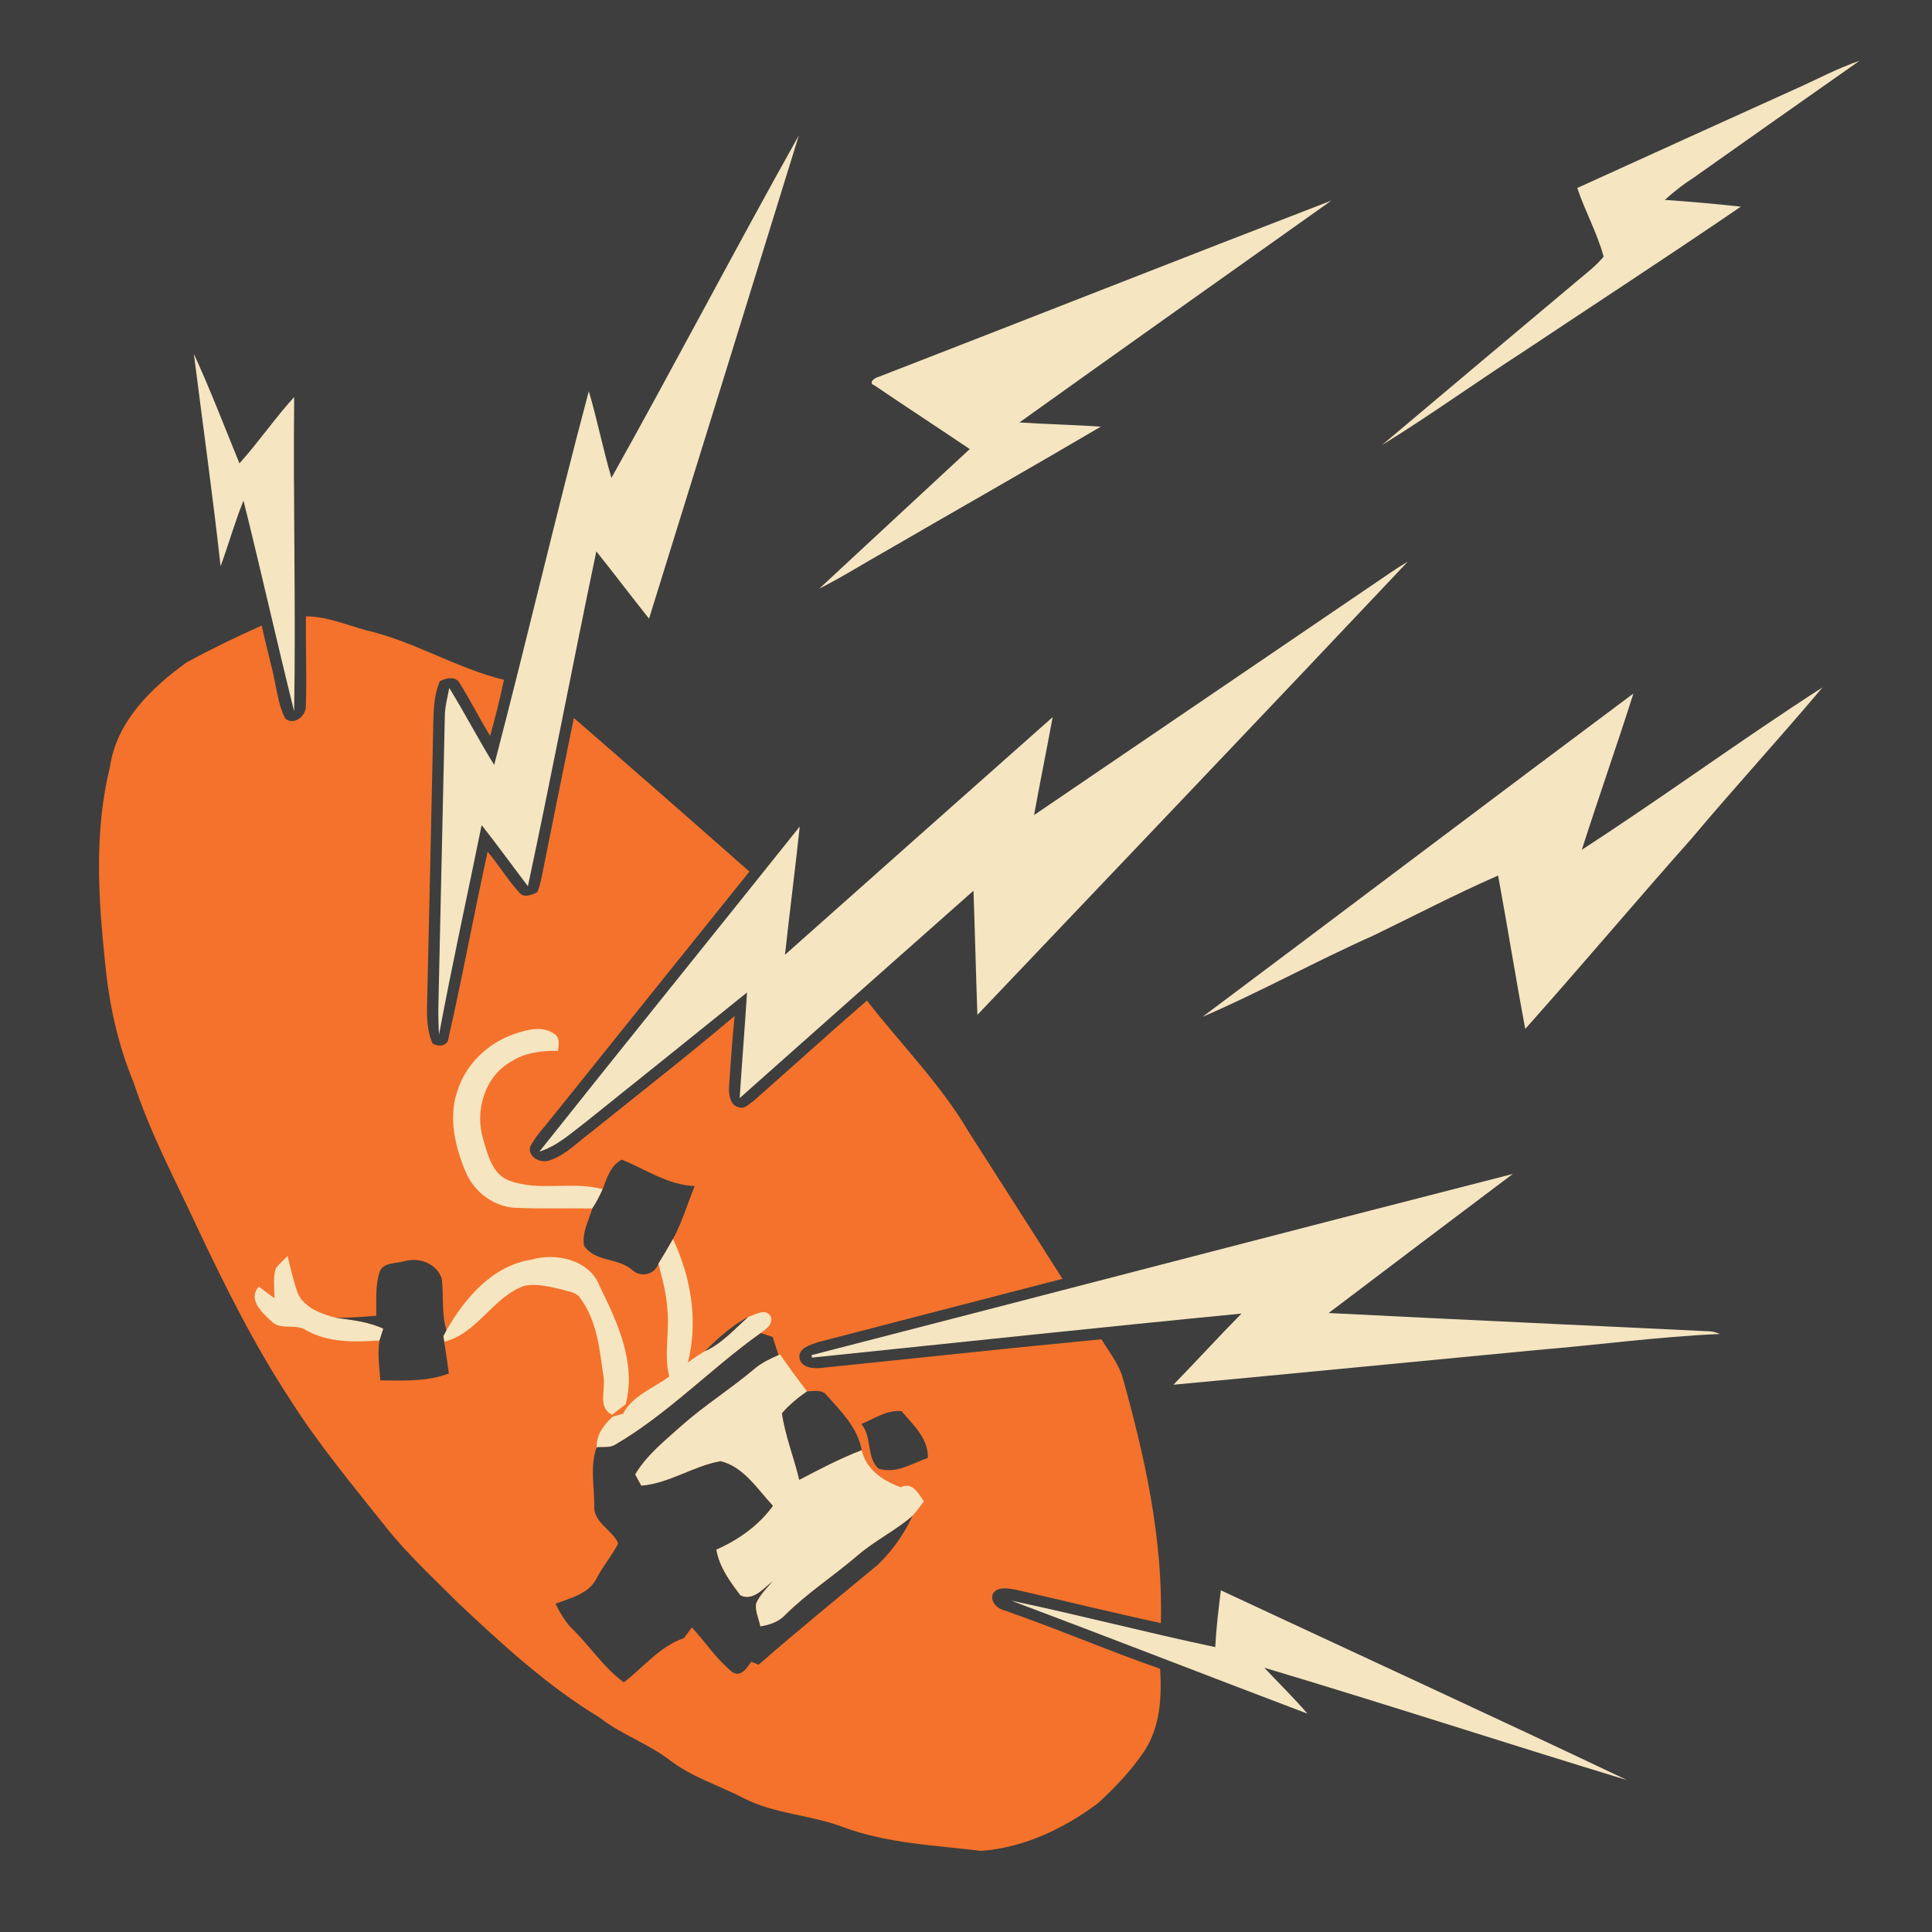
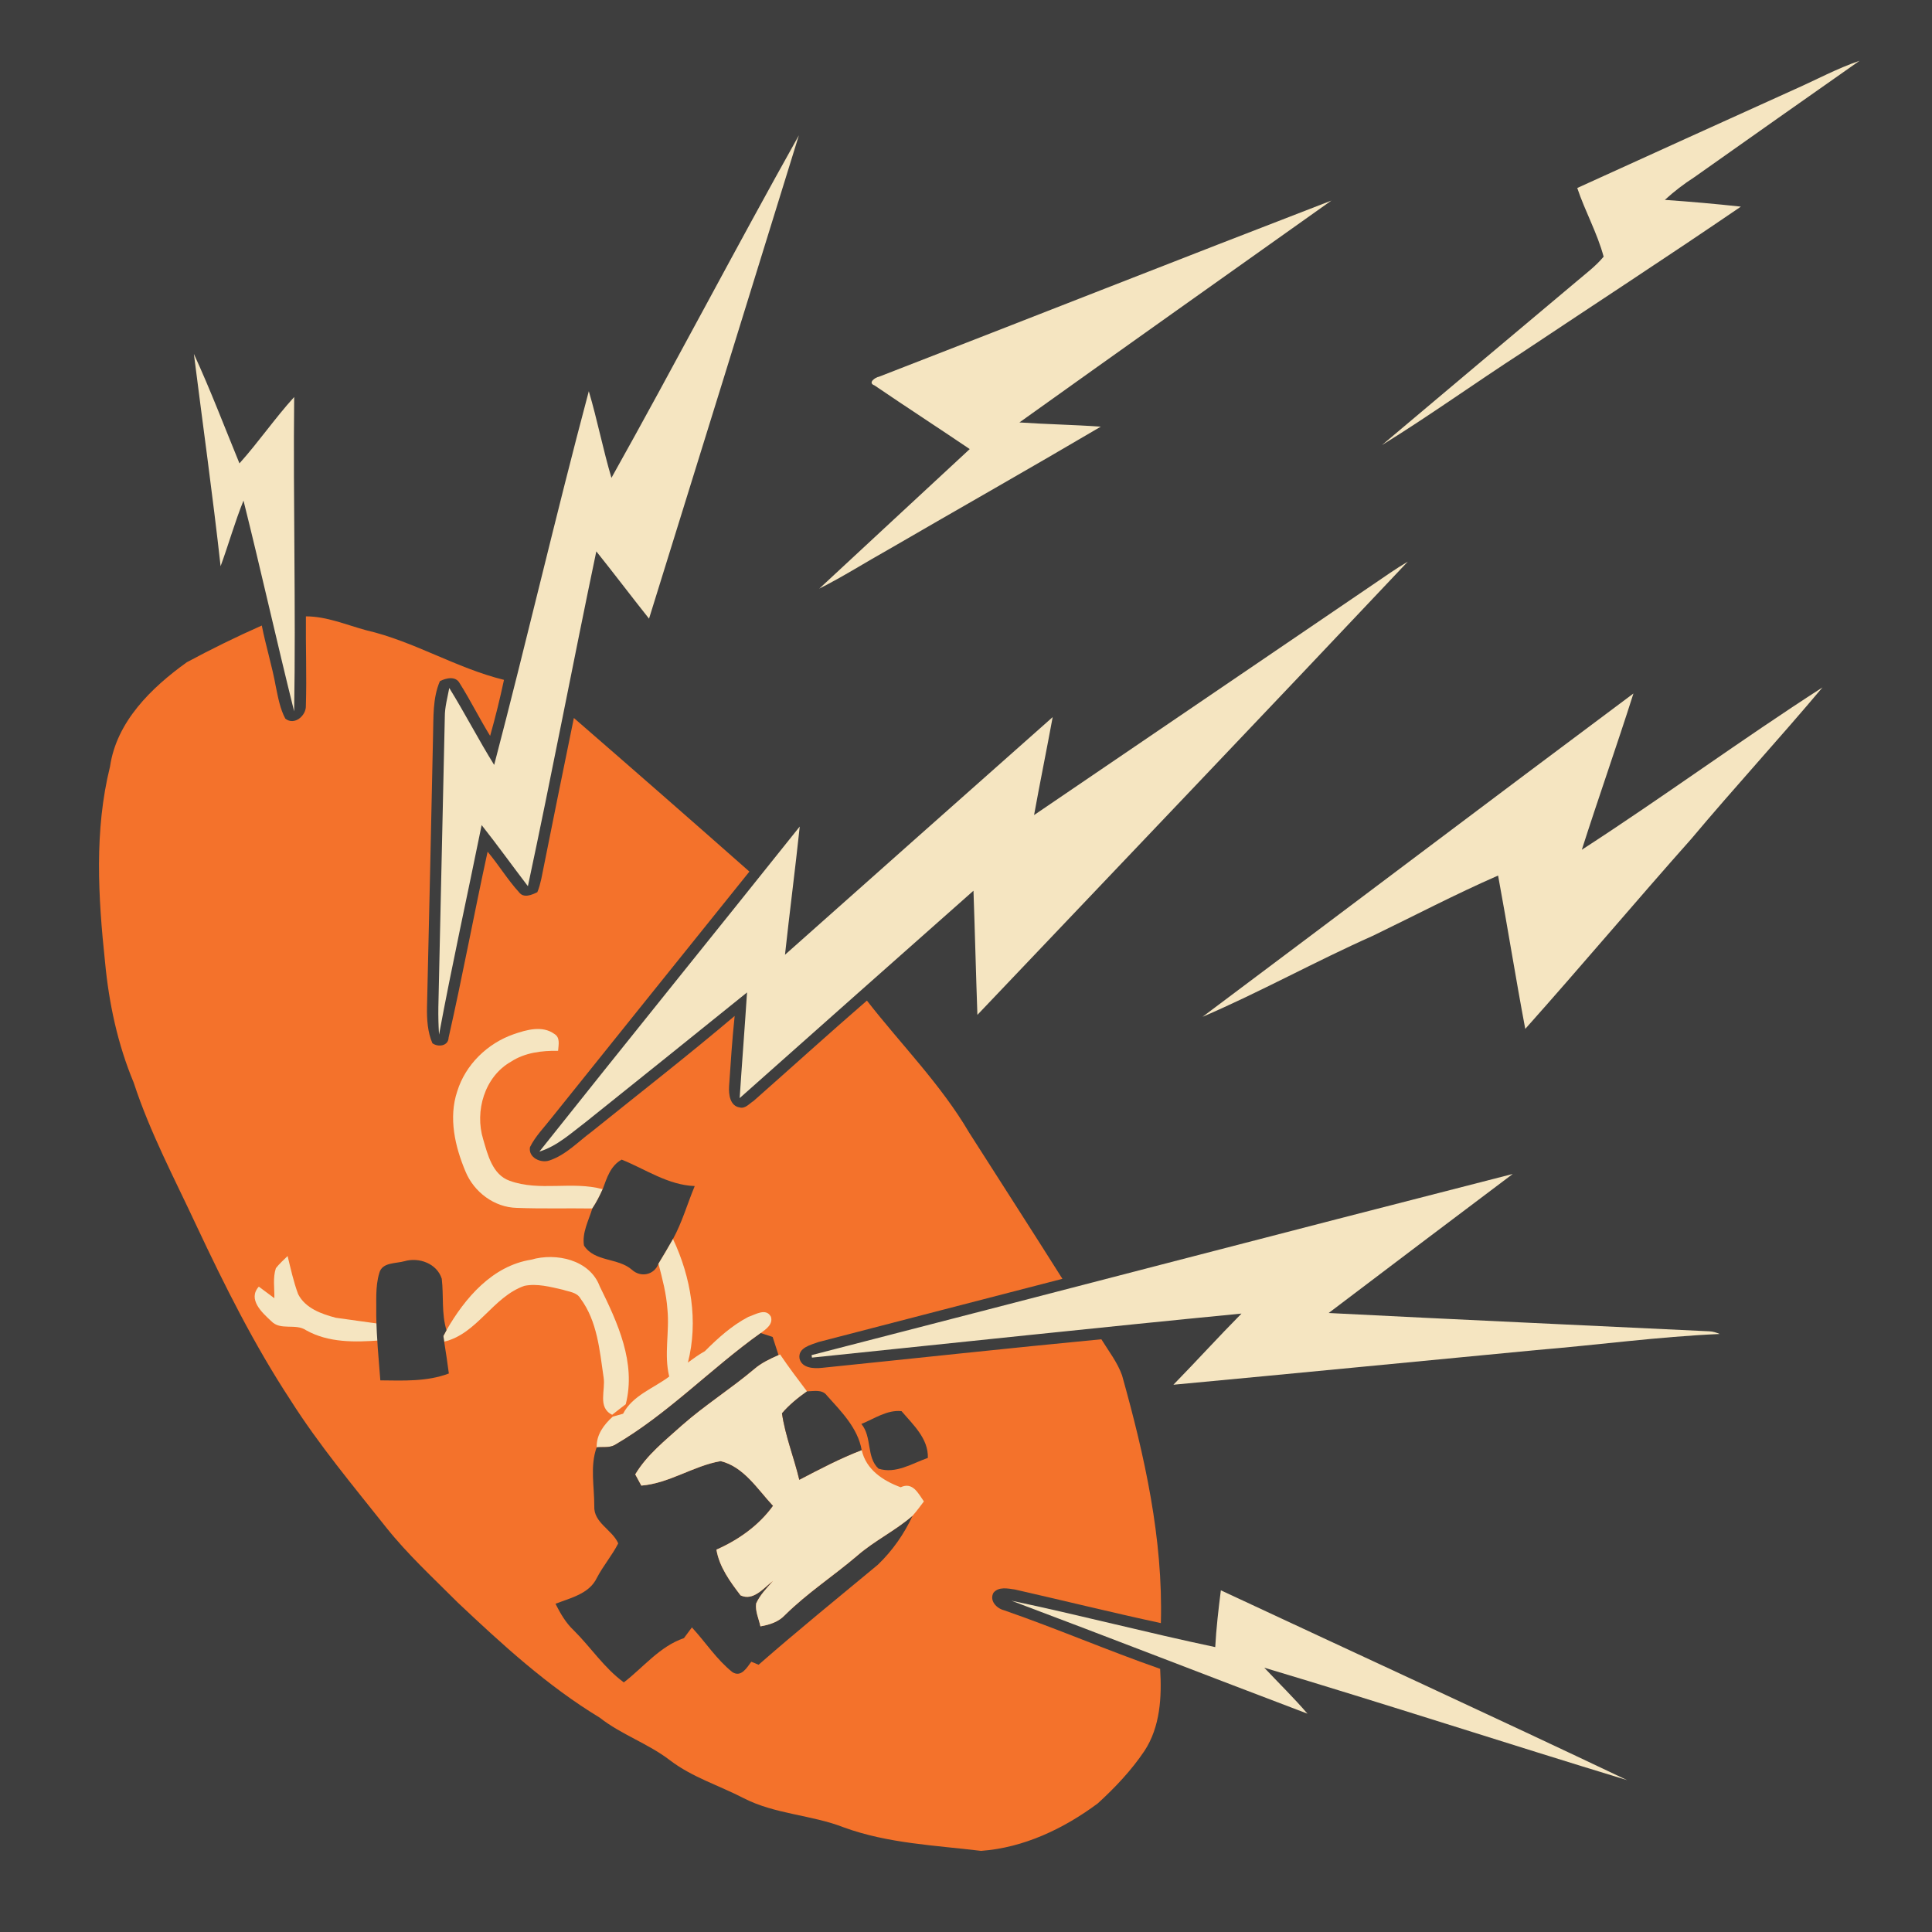
- <svg xmlns="http://www.w3.org/2000/svg" width="512pt" height="512pt" viewBox="0 0 512 512" version="1.1">
-   <path fill="#3e3e3e" opacity="1.00" d=" M 0.00 0.00 L 512.00 0.00 L 512.00 512.00 L 0.00 512.00 L 0.00 0.00 Z" />
-   <path fill="#f5e5c1" opacity="1.00" d=" M 475.61 23.67 C 481.33 21.14 486.86 18.13 492.81 16.10 C 478.18 26.36 463.59 36.65 449.00 46.97 C 446.24 48.75 443.63 50.75 441.20 52.97 C 447.93 53.44 454.64 54.03 461.35 54.76 C 442.18 67.86 422.71 80.53 403.39 93.41 C 390.92 101.47 378.86 110.16 366.22 117.96 C 383.36 103.51 400.52 89.09 417.70 74.67 C 420.19 72.54 422.87 70.57 424.98 68.02 C 423.29 61.73 420.05 55.99 417.99 49.82 C 437.19 41.08 456.39 32.36 475.61 23.67 Z" />
-   <path fill="#f5e5c1" opacity="1.00" d=" M 162.04 126.64 C 178.88 96.54 194.85 65.95 211.71 35.86 C 198.52 78.57 185.26 121.26 172.00 163.95 C 167.30 158.04 162.75 152.01 158.03 146.12 C 151.84 175.67 146.21 205.33 139.90 234.85 C 135.79 229.47 131.84 223.97 127.64 218.66 C 123.89 237.17 119.80 255.62 116.35 274.19 C 116.20 271.78 116.13 269.37 116.17 266.96 C 116.75 241.30 117.33 215.63 117.88 189.97 C 117.87 187.36 118.60 184.86 119.06 182.32 C 123.20 189.01 126.80 196.02 130.96 202.71 C 139.60 169.77 147.27 136.57 156.04 103.67 C 158.29 111.26 159.79 119.05 162.04 126.64 Z" />
-   <path fill="#f5e5c1" opacity="1.00" d=" M 232.95 99.83 C 272.94 84.33 312.82 68.57 352.84 53.15 C 325.26 72.73 297.67 92.28 270.16 111.95 C 277.34 112.44 284.54 112.56 291.72 113.07 C 273.10 124.04 254.29 134.69 235.60 145.54 C 229.42 149.00 223.43 152.81 217.11 156.00 C 230.37 143.64 243.71 131.36 256.99 119.01 C 248.61 113.34 240.12 107.84 231.76 102.14 C 229.84 101.44 231.99 99.98 232.95 99.83 Z" />
-   <path fill="#f5e5c1" opacity="1.00" d=" M 51.38 93.79 C 55.76 103.30 59.48 113.11 63.46 122.80 C 68.54 117.13 72.85 110.84 77.96 105.21 C 77.66 132.98 78.43 160.76 77.95 188.52 C 73.32 169.94 69.17 151.24 64.53 132.66 C 62.22 138.36 60.58 144.29 58.46 150.05 C 56.38 131.27 53.74 112.54 51.38 93.79 Z" />
-   <path fill="#f5e5c1" opacity="1.00" d=" M 363.90 154.88 C 366.93 152.82 369.92 150.70 373.08 148.84 C 335.19 189.00 297.05 228.93 259.02 268.95 C 258.63 257.98 258.37 247.01 257.98 236.05 C 237.31 254.34 216.66 272.67 196.02 291.01 C 196.63 281.67 197.37 272.35 197.97 263.01 C 183.77 274.45 169.57 285.89 155.32 297.28 C 151.42 300.22 147.72 303.70 142.95 305.18 C 165.84 276.38 188.99 247.79 211.94 219.04 C 210.74 230.38 209.26 241.68 208.03 253.02 C 231.64 231.99 255.32 211.03 278.97 190.04 C 277.38 198.71 275.61 207.33 274.04 216.00 C 303.99 195.62 333.95 175.26 363.90 154.88 Z" />
-   <path fill="#f4722b" opacity="1.00" d=" M 81.07 163.34 C 86.63 163.35 91.75 165.59 97.03 167.02 C 109.71 169.95 120.92 177.07 133.56 180.17 C 132.50 185.15 131.28 190.10 129.89 195.01 C 127.07 190.45 124.70 185.62 121.84 181.10 C 120.77 179.07 118.24 179.67 116.58 180.51 C 114.61 185.08 114.91 190.17 114.76 195.04 C 114.26 219.02 113.72 243.01 113.16 266.99 C 113.11 270.19 113.31 273.49 114.59 276.47 C 116.10 277.58 118.82 277.22 118.88 275.00 C 122.59 258.63 125.64 242.11 129.22 225.71 C 132.14 229.18 134.50 233.11 137.55 236.46 C 138.79 238.10 140.91 237.16 142.40 236.44 C 142.87 235.32 143.17 234.15 143.44 232.97 C 146.28 218.73 149.16 204.50 152.08 190.27 C 167.64 203.77 183.15 217.34 198.60 230.98 C 181.12 252.71 163.66 274.46 146.20 296.22 C 144.23 298.76 141.89 301.08 140.45 304.00 C 139.95 306.78 143.33 308.34 145.62 307.53 C 150.01 306.06 153.22 302.54 156.87 299.86 C 169.50 289.69 182.32 279.72 194.69 269.24 C 194.04 275.45 193.63 281.68 193.21 287.91 C 193.09 290.04 193.44 293.08 196.03 293.49 C 197.51 293.89 198.58 292.45 199.71 291.76 C 209.73 282.91 219.64 273.92 229.74 265.17 C 238.80 276.81 249.34 287.37 256.84 300.16 C 265.08 313.08 273.38 325.95 281.55 338.90 C 260.01 344.49 238.46 350.04 216.92 355.65 C 214.88 356.42 211.44 357.12 211.88 360.01 C 212.49 362.61 215.71 362.73 217.86 362.49 C 242.53 359.97 267.19 357.28 291.87 354.92 C 293.79 358.04 296.10 360.98 297.35 364.46 C 303.34 385.82 308.26 407.81 307.64 430.14 C 294.71 427.35 281.87 424.17 268.98 421.24 C 267.10 420.96 264.67 420.42 263.28 422.09 C 262.14 424.19 264.09 426.23 266.06 426.73 C 279.99 431.56 293.54 437.40 307.45 442.26 C 307.91 449.69 307.49 457.62 303.28 464.03 C 299.81 469.18 295.50 473.75 290.92 477.92 C 281.92 484.62 271.29 489.68 259.99 490.50 C 247.83 489.03 235.34 488.54 223.71 484.31 C 215.06 480.92 205.42 480.83 197.07 476.53 C 190.58 473.17 183.43 470.99 177.56 466.50 C 171.76 462.04 164.67 459.71 158.91 455.18 C 145.04 446.78 133.05 435.76 121.30 424.68 C 114.81 418.17 108.00 411.92 102.27 404.70 C 93.54 393.70 84.49 382.89 76.96 371.01 C 67.37 356.40 59.54 340.73 52.12 324.94 C 46.28 312.39 39.74 300.11 35.43 286.90 C 31.19 276.75 28.87 265.91 27.84 254.98 C 26.02 237.78 24.95 220.10 29.16 203.14 C 30.89 191.20 40.14 182.24 49.48 175.52 C 55.97 172.02 62.63 168.76 69.38 165.77 C 70.45 171.21 72.12 176.52 73.10 181.98 C 73.70 184.85 74.21 187.82 75.61 190.44 C 78.00 192.37 81.16 189.67 81.06 187.03 C 81.30 179.14 80.99 171.24 81.07 163.34 Z" />
-   <path fill="#f5e5c1" opacity="1.00" d=" M 419.20 225.19 C 440.73 211.26 461.42 196.04 482.98 182.17 C 471.61 195.69 459.63 208.71 448.27 222.24 C 433.44 238.93 419.07 256.01 404.21 272.67 C 401.66 259.15 399.51 245.56 397.01 232.03 C 385.77 236.94 374.91 242.63 363.88 247.97 C 348.62 254.75 334.01 262.88 318.68 269.47 C 356.78 240.96 394.73 212.23 432.88 183.78 C 428.47 197.63 423.63 211.34 419.20 225.19 Z" />
-   <path fill="#f4722b" opacity="1.00" d=" M 212.21 244.26 C 212.78 244.72 212.78 244.72 212.21 244.26 Z" />
-   <path fill="#f5e5c1" opacity="1.00" d=" M 136.15 274.07 C 139.56 272.90 143.71 271.69 146.92 274.01 C 148.53 274.96 148.00 276.95 147.90 278.48 C 143.59 278.41 139.12 278.94 135.43 281.35 C 128.42 285.30 125.75 294.47 128.05 301.93 C 129.26 306.05 130.51 311.29 135.04 312.91 C 142.99 315.82 151.61 312.93 159.72 315.15 C 158.93 316.91 158.05 318.65 156.97 320.26 C 150.30 320.16 143.61 320.36 136.94 320.10 C 131.00 319.97 125.61 315.91 123.37 310.48 C 120.58 303.86 118.82 296.24 121.17 289.22 C 123.36 282.13 129.20 276.48 136.15 274.07 Z" />
-   <path fill="#3e3e3e" opacity="1.00" d=" M 159.72 315.15 C 160.83 312.17 161.76 308.95 164.75 307.31 C 171.13 309.88 177.00 314.05 184.11 314.32 C 182.16 318.98 180.79 323.89 178.35 328.35 C 177.11 330.56 175.82 332.73 174.50 334.89 C 173.41 337.89 169.79 338.64 167.47 336.50 C 163.76 333.26 157.57 334.47 154.76 330.08 C 154.22 326.67 156.00 323.44 156.97 320.26 C 158.05 318.65 158.93 316.91 159.72 315.15 Z" />
-   <path fill="#f5e5c1" opacity="1.00" d=" M 215.08 359.12 C 277.03 343.17 338.92 326.96 400.90 311.11 C 384.62 323.37 368.34 335.64 352.11 347.96 C 385.73 349.68 419.37 351.19 453.01 352.81 C 453.95 352.84 454.87 353.16 455.75 353.52 C 439.48 354.23 423.30 356.45 407.06 357.79 C 375.03 360.84 343.00 363.98 310.96 366.97 C 317.04 360.75 322.89 354.30 329.01 348.11 C 291.05 351.80 253.12 355.87 215.18 359.78 L 215.08 359.12 Z" />
-   <path fill="#f5e5c1" opacity="1.00" d=" M 174.50 334.89 C 175.82 332.73 177.11 330.56 178.35 328.35 C 183.12 338.45 185.10 350.15 182.29 361.09 C 183.75 360.01 185.23 358.96 186.81 358.08 C 191.36 356.02 194.63 352.22 198.30 348.99 C 200.20 348.36 202.99 346.53 204.29 348.96 C 204.92 350.96 202.97 352.27 201.60 353.27 C 188.36 362.71 177.03 374.72 162.91 382.94 C 161.45 383.73 159.70 383.40 158.12 383.56 C 158.04 380.18 160.02 377.58 162.38 375.42 C 163.30 375.16 164.21 374.91 165.13 374.64 C 167.60 369.83 173.20 367.90 177.34 364.79 C 175.90 358.93 177.47 352.93 176.87 347.01 C 176.59 342.89 175.54 338.87 174.50 334.89 Z" />
-   <path fill="#f5e5c1" opacity="1.00" d=" M 140.76 333.83 C 147.35 331.90 156.30 333.84 158.93 340.88 C 163.67 350.50 168.63 361.15 165.83 372.14 C 164.61 373.05 163.43 373.99 162.23 374.93 C 158.28 373.00 160.53 368.40 159.96 365.02 C 158.91 357.86 158.30 350.13 153.83 344.12 C 152.89 342.44 150.79 342.35 149.16 341.79 C 145.84 341.04 142.38 340.08 138.98 340.76 C 130.60 343.67 126.49 353.49 117.71 355.55 C 117.66 355.18 117.55 354.43 117.50 354.05 C 117.70 353.67 118.11 352.89 118.32 352.51 C 123.24 343.97 130.48 335.46 140.76 333.83 Z" />
-   <path fill="#f5e5c1" opacity="1.00" d=" M 73.11 336.08 C 74.03 334.90 75.16 333.90 76.22 332.86 C 77.04 336.24 77.79 339.67 79.00 342.94 C 80.88 346.69 85.23 348.25 89.04 349.23 C 93.30 349.81 97.63 350.27 101.58 352.10 C 101.34 352.88 100.84 354.45 100.59 355.23 C 94.03 355.71 87.07 355.86 81.14 352.54 C 78.30 350.61 74.33 352.73 71.86 350.09 C 69.43 347.85 65.58 344.32 68.59 340.97 C 69.97 341.98 71.34 343.01 72.71 344.04 C 72.76 341.40 72.27 338.63 73.11 336.08 Z" />
-   <path fill="#3e3e3e" opacity="1.00" d=" M 107.20 334.23 C 111.06 333.11 115.81 334.86 117.07 338.88 C 117.61 343.41 116.96 348.07 118.32 352.51 C 118.11 352.89 117.70 353.67 117.50 354.05 C 117.55 354.43 117.66 355.18 117.71 355.55 C 118.15 358.36 118.60 361.17 118.95 363.99 C 113.14 366.19 106.89 365.87 100.79 365.81 C 100.58 362.30 99.94 358.72 100.59 355.23 C 100.84 354.45 101.34 352.88 101.58 352.10 C 97.63 350.27 93.30 349.81 89.04 349.23 C 92.60 349.25 96.16 348.99 99.71 348.69 C 99.79 344.91 99.41 341.02 100.52 337.36 C 101.26 334.47 104.89 334.89 107.20 334.23 Z" />
-   <path fill="#3e3e3e" opacity="1.00" d=" M 186.81 358.08 C 190.27 354.62 193.94 351.27 198.30 348.99 C 194.63 352.22 191.36 356.02 186.81 358.08 Z" />
-   <path fill="#3e3e3e" opacity="1.00" d=" M 162.91 382.94 C 177.03 374.72 188.36 362.71 201.60 353.27 C 202.65 353.62 203.71 353.96 204.76 354.31 C 205.28 355.91 205.80 357.51 206.32 359.12 C 204.06 360.13 201.78 361.18 199.89 362.82 C 193.71 368.04 186.82 372.37 180.74 377.73 C 176.29 381.74 171.46 385.52 168.35 390.73 C 168.75 391.47 169.56 392.95 169.96 393.70 C 177.39 393.09 183.71 388.48 190.97 387.21 C 197.12 388.69 200.77 394.68 204.87 399.06 C 201.09 404.29 195.72 408.08 189.86 410.67 C 190.63 415.28 193.49 419.16 196.26 422.79 C 199.68 424.39 202.42 420.76 204.88 418.94 C 203.26 420.82 201.43 422.62 200.39 424.93 C 200.10 427.00 201.10 429.00 201.52 431.00 C 203.91 430.59 206.32 429.84 208.02 428.01 C 213.92 422.17 220.91 417.62 227.20 412.25 C 231.77 408.27 237.31 405.64 241.86 401.66 C 239.62 406.51 236.49 410.98 232.63 414.68 C 222.05 423.45 211.38 432.13 201.04 441.17 C 200.55 440.97 199.58 440.58 199.10 440.38 C 197.92 441.94 196.46 444.58 194.12 443.15 C 189.92 439.81 186.98 435.20 183.36 431.28 C 182.65 432.22 181.95 433.17 181.25 434.12 C 174.79 436.33 170.55 441.84 165.32 445.85 C 160.12 442.04 156.56 436.54 152.03 432.04 C 149.93 430.07 148.50 427.56 147.21 425.02 C 151.19 423.46 156.15 422.40 158.17 418.16 C 159.83 414.97 162.21 412.21 163.84 409.01 C 162.25 405.38 157.28 403.56 157.49 399.14 C 157.52 393.97 156.32 388.55 158.12 383.56 C 159.70 383.40 161.45 383.73 162.91 382.94 Z" />
-   <path fill="#f5e5c1" opacity="1.00" d=" M 206.32 359.12 L 206.73 358.94 C 208.99 362.28 211.42 365.51 213.86 368.73 C 211.46 370.42 209.15 372.30 207.23 374.54 C 208.10 380.55 210.42 386.26 211.82 392.16 C 217.23 389.33 222.65 386.48 228.36 384.29 C 229.52 389.47 234.02 392.42 238.69 394.14 C 241.88 392.62 243.35 395.77 244.84 397.89 C 243.86 399.15 242.95 400.48 241.86 401.66 C 237.31 405.64 231.77 408.27 227.20 412.25 C 220.91 417.62 213.92 422.17 208.02 428.01 C 206.32 429.84 203.91 430.59 201.52 431.00 C 201.10 429.00 200.10 427.00 200.39 424.93 C 201.43 422.62 203.26 420.82 204.88 418.94 C 202.42 420.76 199.68 424.39 196.26 422.79 C 193.49 419.16 190.63 415.28 189.86 410.67 C 195.72 408.08 201.09 404.29 204.87 399.06 C 200.77 394.68 197.12 388.69 190.97 387.21 C 183.71 388.48 177.39 393.09 169.96 393.70 C 169.56 392.95 168.75 391.47 168.35 390.73 C 171.46 385.52 176.29 381.74 180.74 377.73 C 186.82 372.37 193.71 368.04 199.89 362.82 C 201.78 361.18 204.06 360.13 206.32 359.12 Z" />
-   <path fill="#3e3e3e" opacity="1.00" d=" M 207.23 374.54 C 209.15 372.30 211.46 370.42 213.86 368.73 C 215.63 368.69 217.91 368.13 219.13 369.82 C 222.94 374.07 227.32 378.43 228.36 384.29 C 222.65 386.48 217.23 389.33 211.82 392.16 C 210.42 386.26 208.10 380.55 207.23 374.54 Z" />
-   <path fill="#3e3e3e" opacity="1.00" d=" M 228.27 377.36 C 231.69 375.99 235.10 373.56 238.91 373.97 C 241.97 377.55 246.07 381.26 245.89 386.36 C 241.71 387.82 237.41 390.67 232.82 389.21 C 229.54 386.19 231.16 380.81 228.27 377.36 Z" />
-   <path fill="#f5e5c1" opacity="1.00" d=" M 322.05 436.50 C 322.32 431.46 322.91 426.45 323.54 421.45 C 359.43 438.22 395.45 454.75 431.22 471.76 C 399.12 461.99 367.21 451.57 335.05 441.96 C 338.86 446.02 342.86 449.91 346.49 454.14 C 320.31 444.22 294.23 434.05 268.03 424.20 C 286.10 428.00 303.98 432.69 322.05 436.50 Z" />
+ <svg xmlns="http://www.w3.org/2000/svg" width="1280" height="1280" viewBox="0 0 1024 1024" version="1.1" id="svg2">
+   <defs id="defs50" />
+   <path d="m 0,0 1024,0 0,1024 L 0,1024 0,0 z" id="path4" style="fill:#3e3e3e" />
+   <path d="m 951.22,47.34 c 11.44,-5.06 22.5,-11.08 34.4,-15.14 -29.26,20.52 -58.44,41.1 -87.62,61.74 -5.52,3.56 -10.74,7.56 -15.6,12 13.46,0.94 26.88,2.12 40.3,3.58 -38.34,26.2 -77.28,51.54 -115.92,77.3 -24.94,16.12 -49.06,33.5 -74.34,49.1 34.28,-28.9 68.6,-57.74 102.96,-86.58 4.98,-4.26 10.34,-8.2 14.56,-13.3 -3.38,-12.58 -9.86,-24.06 -13.98,-36.4 38.4,-17.48 76.8,-34.92 115.24,-52.3 z" id="path6" style="fill:#f5e5c1" />
+   <path d="m 324.08,253.28 c 33.68,-60.2 65.62,-121.38 99.34,-181.56 -26.38,85.42 -52.9,170.8 -79.42,256.18 -9.4,-11.82 -18.5,-23.88 -27.94,-35.66 -12.38,59.1 -23.64,118.42 -36.26,177.46 -8.22,-10.76 -16.12,-21.76 -24.52,-32.38 -7.5,37.02 -15.68,73.92 -22.58,111.06 -0.3,-4.82 -0.44,-9.64 -0.36,-14.46 1.16,-51.32 2.32,-102.66 3.42,-153.98 -0.02,-5.22 1.44,-10.22 2.36,-15.3 8.28,13.38 15.48,27.4 23.8,40.78 17.28,-65.88 32.62,-132.28 50.16,-198.08 4.5,15.18 7.5,30.76 12,45.94 z" id="path8" style="fill:#f5e5c1" />
+   <path d="m 465.9,199.66 c 79.98,-31 159.74,-62.52 239.78,-93.36 -55.16,39.16 -110.34,78.26 -165.36,117.6 14.36,0.98 28.76,1.22 43.12,2.24 -37.24,21.94 -74.86,43.24 -112.24,64.94 -12.36,6.92 -24.34,14.54 -36.98,20.92 26.52,-24.72 53.2,-49.28 79.76,-73.98 -16.76,-11.34 -33.74,-22.34 -50.46,-33.74 -3.84,-1.4 0.46,-4.32 2.38,-4.62 z" id="path10" style="fill:#f5e5c1" />
+   <path d="m 102.76,187.58 c 8.76,19.02 16.2,38.64 24.16,58.02 10.16,-11.34 18.78,-23.92 29,-35.18 -0.6,55.54 0.94,111.1 -0.02,166.62 -9.26,-37.16 -17.56,-74.56 -26.84,-111.72 -4.62,11.4 -7.9,23.26 -12.14,34.78 -4.16,-37.56 -9.44,-75.02 -14.16,-112.52 z" id="path12" style="fill:#f5e5c1" />
+   <path d="m 727.8,309.76 c 6.06,-4.12 12.04,-8.36 18.36,-12.08 C 670.38,378 594.1,457.86 518.04,537.9 c -0.78,-21.94 -1.3,-43.88 -2.08,-65.8 -41.34,36.58 -82.64,73.24 -123.92,109.92 1.22,-18.68 2.7,-37.32 3.9,-56 -28.4,22.88 -56.8,45.76 -85.3,68.54 -7.8,5.88 -15.2,12.84 -24.74,15.8 45.78,-57.6 92.08,-114.78 137.98,-172.28 -2.4,22.68 -5.36,45.28 -7.82,67.96 47.22,-42.06 94.58,-83.98 141.88,-125.96 -3.18,17.34 -6.72,34.58 -9.86,51.92 59.9,-40.76 119.82,-81.48 179.72,-122.24 z" id="path14" style="fill:#f5e5c1" />
+   <path d="m 162.14,326.68 c 11.12,0.02 21.36,4.5 31.92,7.36 25.36,5.86 47.78,20.1 73.06,26.3 -2.12,9.96 -4.56,19.86 -7.34,29.68 -5.64,-9.12 -10.38,-18.78 -16.1,-27.82 -2.14,-4.06 -7.2,-2.86 -10.52,-1.18 -3.94,9.14 -3.34,19.32 -3.64,29.06 -1,47.96 -2.08,95.94 -3.2,143.9 -0.1,6.4 0.3,13 2.86,18.96 3.02,2.22 8.46,1.5 8.58,-2.94 7.42,-32.74 13.52,-65.78 20.68,-98.58 5.84,6.94 10.56,14.8 16.66,21.5 2.48,3.28 6.72,1.4 9.7,-0.04 0.94,-2.24 1.54,-4.58 2.08,-6.94 5.68,-28.48 11.44,-56.94 17.28,-85.4 31.12,27 62.14,54.14 93.04,81.42 -34.96,43.46 -69.88,86.96 -104.8,130.48 -3.94,5.08 -8.62,9.72 -11.5,15.56 -1,5.56 5.76,8.68 10.34,7.06 8.78,-2.94 15.2,-9.98 22.5,-15.34 25.26,-20.34 50.9,-40.28 75.64,-61.24 -1.3,12.42 -2.12,24.88 -2.96,37.34 -0.24,4.26 0.46,10.34 5.64,11.16 2.96,0.8 5.1,-2.08 7.36,-3.46 20.04,-17.7 39.86,-35.68 60.06,-53.18 18.12,23.28 39.2,44.4 54.2,69.98 16.48,25.84 33.08,51.58 49.42,77.48 -43.08,11.18 -86.18,22.28 -129.26,33.5 -4.08,1.54 -10.96,2.94 -10.08,8.72 1.22,5.2 7.66,5.44 11.96,4.96 49.34,-5.04 98.66,-10.42 148.02,-15.14 3.84,6.24 8.46,12.12 10.96,19.08 11.98,42.72 21.82,86.7 20.58,131.36 -25.86,-5.58 -51.54,-11.94 -77.32,-17.8 -3.76,-0.56 -8.62,-1.64 -11.4,1.7 -2.28,4.2 1.62,8.28 5.56,9.28 27.86,9.66 54.96,21.34 82.78,31.06 0.92,14.86 0.08,30.72 -8.34,43.54 -6.94,10.3 -15.56,19.44 -24.72,27.78 -18,13.4 -39.26,23.52 -61.86,25.16 -24.32,-2.94 -49.3,-3.92 -72.56,-12.38 -17.3,-6.78 -36.58,-6.96 -53.28,-15.56 -12.98,-6.72 -27.28,-11.08 -39.02,-20.06 -11.6,-8.92 -25.78,-13.58 -37.3,-22.64 -27.74,-16.8 -51.72,-38.84 -75.22,-61 C 229.62,836.34 216,823.84 204.54,809.4 187.08,787.4 168.98,765.78 153.92,742.02 134.74,712.8 119.08,681.46 104.24,649.88 92.56,624.78 79.48,600.22 70.86,573.8 62.38,553.5 57.74,531.82 55.68,509.96 52.04,475.56 49.9,440.2 58.32,406.28 c 3.46,-23.88 21.96,-41.8 40.64,-55.24 12.98,-7 26.3,-13.52 39.8,-19.5 2.14,10.88 5.48,21.5 7.44,32.42 1.2,5.74 2.22,11.68 5.02,16.92 4.78,3.86 11.1,-1.54 10.9,-6.82 0.48,-15.78 -0.14,-31.58 0.02,-47.38 z" id="path16" style="fill:#f4722b" />
+   <path d="m 838.4,450.38 c 43.06,-27.86 84.44,-58.3 127.56,-86.04 -22.74,27.04 -46.7,53.08 -69.42,80.14 -29.66,33.38 -58.4,67.54 -88.12,100.86 -5.1,-27.04 -9.4,-54.22 -14.4,-81.28 -22.48,9.82 -44.2,21.2 -66.26,31.88 -30.52,13.56 -59.74,29.82 -90.4,43 76.2,-57.02 152.1,-114.48 228.4,-171.38 -8.82,27.7 -18.5,55.12 -27.36,82.82 z" id="path18" style="fill:#f5e5c1" />
+   <path d="m 424.42,488.52 c 1.14,0.92 1.14,0.92 0,0 z" id="path20" style="fill:#f4722b" />
+   <path d="m 272.3,548.14 c 6.82,-2.34 15.12,-4.76 21.54,-0.12 3.22,1.9 2.16,5.88 1.96,8.94 -8.62,-0.14 -17.56,0.92 -24.94,5.74 -14.02,7.9 -19.36,26.24 -14.76,41.16 2.42,8.24 4.92,18.72 13.98,21.96 15.9,5.82 33.14,0.04 49.36,4.48 -1.58,3.52 -3.34,7 -5.5,10.22 -13.34,-0.2 -26.72,0.2 -40.06,-0.32 -11.88,-0.26 -22.66,-8.38 -27.14,-19.24 -5.58,-13.24 -9.1,-28.48 -4.4,-42.52 4.38,-14.18 16.06,-25.48 29.96,-30.3 z" id="path22" style="fill:#f5e5c1" />
+   <path d="m 319.44,630.3 c 2.22,-5.96 4.08,-12.4 10.06,-15.68 12.76,5.14 24.5,13.48 38.72,14.02 -3.9,9.32 -6.64,19.14 -11.52,28.06 -2.48,4.42 -5.06,8.76 -7.7,13.08 -2.18,6 -9.42,7.5 -14.06,3.22 -7.42,-6.48 -19.8,-4.06 -25.42,-12.84 -1.08,-6.82 2.48,-13.28 4.42,-19.64 2.16,-3.22 3.92,-6.7 5.5,-10.22 z" id="path24" style="fill:#3e3e3e" />
+   <path d="m 430.16,718.24 c 123.9,-31.9 247.68,-64.32 371.64,-96.02 -32.56,24.52 -65.12,49.06 -97.58,73.7 67.24,3.44 134.52,6.46 201.8,9.7 1.88,0.06 3.72,0.7 5.48,1.42 -32.54,1.42 -64.9,5.86 -97.38,8.54 -64.06,6.1 -128.12,12.38 -192.2,18.36 12.16,-12.44 23.86,-25.34 36.1,-37.72 -75.92,7.38 -151.78,15.52 -227.66,23.34 l -0.2,-1.32 z" id="path26" style="fill:#f5e5c1" />
+   <path d="m 356.7,656.7 c -2.48,4.42 -5.06,8.78 -7.7,13.1 2.08,7.96 4.19,15.96 4.75,24.2 1.2,11.84 -1.93,23.88 0.95,35.6 -8.28,6.22 -19.51,10.08 -24.45,19.7 -1.84,0.54 -3.66,1.03 -5.5,1.55 -4.72,4.32 -8.66,9.49 -8.5,16.25 3.16,-0.32 6.63,0.38 9.55,-1.2 28.24,-16.44 50.92,-40.47 77.4,-59.35 2.74,-2 6.66,-4.65 5.4,-8.65 -2.6,-4.86 -8.2,-1.16 -12,0.1 -8.72,4.56 -16.08,11.23 -23,18.15 -3.16,1.76 -6.08,3.89 -9,6.05 5.62,-21.88 1.64,-45.3 -7.9,-65.5 z" id="path28" style="fill:#f5e5c1" />
+   <path d="m 281.52,667.66 c 13.18,-3.86 31.08,0.02 36.34,14.1 9.48,19.24 19.4,40.54 13.8,62.52 -2.44,1.82 -4.8,3.7 -7.2,5.58 -7.9,-3.86 -3.4,-13.06 -4.54,-19.82 -2.1,-14.32 -3.32,-29.78 -12.26,-41.8 -1.88,-3.36 -6.08,-3.54 -9.34,-4.66 -6.64,-1.5 -13.56,-3.42 -20.36,-2.06 -16.76,5.82 -24.98,25.46 -42.54,29.58 -0.1,-0.74 -0.32,-2.24 -0.42,-3 0.4,-0.76 1.22,-2.32 1.64,-3.08 9.84,-17.08 24.32,-34.1 44.88,-37.36 z" id="path30" style="fill:#f5e5c1" />
+   <path d="m 146.22,672.16 c 1.84,-2.36 4.1,-4.36 6.22,-6.44 1.64,6.76 3.14,13.62 5.56,20.16 3.76,7.5 12.46,10.62 20.08,12.58 8.52,1.16 17.033,2.374 24.933,3.463 -0.48,1.56 -1.333,6.977 -1.833,8.537 -13.12,0.96 -27.04,1.26 -38.9,-5.38 -5.68,-3.86 -13.62,0.38 -18.56,-4.9 -4.86,-4.48 -12.56,-11.54 -6.54,-18.24 2.76,2.02 5.5,4.08 8.24,6.14 0.1,-5.28 -0.88,-10.82 0.8,-15.92 z" id="path32" style="fill:#f5e5c1" />
+   <path d="m 214.4,668.46 c 7.72,-2.24 17.22,1.26 19.74,9.3 1.08,9.06 -0.22,18.38 2.5,27.26 -0.42,0.76 -1.24,2.32 -1.64,3.08 0.1,0.76 0.32,2.26 0.42,3 0.88,5.62 1.78,11.24 2.48,16.88 -11.62,4.4 -24.12,3.76 -36.32,3.64 -1.01,-13.089 -1.92,-21.837 -2.16,-34.24 0.16,-7.56 -0.6,-15.34 1.62,-22.66 1.48,-5.78 8.74,-4.94 13.36,-6.26 z" id="path34" style="fill:#3e3e3e" />
+   <path d="m 325.82,765.88 c 28.24,-16.44 50.9,-40.46 77.38,-59.34 2.1,0.7 4.22,1.38 6.32,2.08 1.04,3.2 2.08,6.4 3.12,9.62 -4.52,2.02 -9.08,4.12 -12.86,7.4 -12.36,10.44 -26.14,19.1 -38.3,29.82 -8.9,8.02 -18.56,15.58 -24.78,26 0.8,1.48 2.42,4.44 3.22,5.94 14.86,-1.22 27.5,-10.44 42.02,-12.98 12.3,2.96 19.6,14.94 27.8,23.7 -7.56,10.46 -18.3,18.04 -30.02,23.22 1.54,9.22 7.26,16.98 12.8,24.24 6.84,3.2 12.32,-4.06 17.24,-7.7 -3.24,3.76 -6.9,7.36 -8.98,11.98 -0.58,4.14 1.42,8.14 2.26,12.14 4.78,-0.82 9.6,-2.32 13,-5.98 11.8,-11.68 25.78,-20.78 38.36,-31.52 9.14,-7.96 20.22,-13.22 29.32,-21.18 -4.48,9.7 -10.74,18.64 -18.46,26.04 -21.16,17.54 -42.5,34.9 -63.18,52.98 -0.98,-0.4 -2.92,-1.18 -3.88,-1.58 -2.36,3.12 -5.28,8.4 -9.96,5.54 -8.4,-6.68 -14.28,-15.9 -21.52,-23.74 -1.42,1.88 -2.82,3.78 -4.22,5.68 -12.92,4.42 -21.4,15.44 -31.86,23.46 -10.4,-7.62 -17.52,-18.62 -26.58,-27.62 -4.2,-3.94 -7.06,-8.96 -9.64,-14.04 7.96,-3.12 17.88,-5.24 21.92,-13.72 3.32,-6.38 8.08,-11.9 11.34,-18.3 -3.18,-7.26 -13.12,-10.9 -12.7,-19.74 0.06,-10.34 -2.34,-21.18 1.26,-31.16 3.16,-0.32 6.66,0.34 9.58,-1.24 z" id="path38" style="fill:#3e3e3e" />
+   <path d="m 412.64,718.24 0.82,-0.36 c 4.52,6.68 9.38,13.14 14.26,19.58 -4.8,3.38 -9.42,7.14 -13.26,11.62 1.74,12.02 6.38,23.44 9.18,35.24 10.82,-5.66 21.66,-11.36 33.08,-15.74 2.32,10.36 11.32,16.26 20.66,19.7 6.38,-3.04 9.32,3.26 12.3,7.5 -1.96,2.52 -3.78,5.18 -5.96,7.54 -9.1,7.96 -20.18,13.22 -29.32,21.18 -12.58,10.74 -26.56,19.84 -38.36,31.52 -3.4,3.66 -8.22,5.16 -13,5.98 -0.84,-4 -2.84,-8 -2.26,-12.14 2.08,-4.62 5.74,-8.22 8.98,-11.98 -4.92,3.64 -10.4,10.9 -17.24,7.7 -5.54,-7.26 -11.26,-15.02 -12.8,-24.24 11.72,-5.18 22.46,-12.76 30.02,-23.22 -8.2,-8.76 -15.5,-20.74 -27.8,-23.7 -14.52,2.54 -27.16,11.76 -42.02,12.98 -0.8,-1.5 -2.42,-4.46 -3.22,-5.94 6.22,-10.42 15.88,-17.98 24.78,-26 12.16,-10.72 25.94,-19.38 38.3,-29.82 3.78,-3.28 8.34,-5.38 12.86,-7.4 z" id="path40" style="fill:#f5e5c1" />
+   <path d="m 414.46,749.08 c 3.84,-4.48 8.46,-8.24 13.26,-11.62 3.54,-0.08 8.1,-1.2 10.54,2.18 7.62,8.5 16.38,17.22 18.46,28.94 -11.42,4.38 -22.26,10.08 -33.08,15.74 -2.8,-11.8 -7.44,-23.22 -9.18,-35.24 z" id="path42" style="fill:#3e3e3e" />
+   <path d="m 456.54,754.72 c 6.84,-2.74 13.66,-7.6 21.28,-6.78 6.12,7.16 14.32,14.58 13.96,24.78 -8.36,2.92 -16.96,8.62 -26.14,5.7 -6.56,-6.04 -3.32,-16.8 -9.1,-23.7 z" id="path44" style="fill:#3e3e3e" />
+   <path d="m 644.1,873 c 0.54,-10.08 1.72,-20.1 2.98,-30.1 71.78,33.54 143.82,66.6 215.36,100.62 -64.2,-19.54 -128.02,-40.38 -192.34,-59.6 7.62,8.12 15.62,15.9 22.88,24.36 C 640.62,888.44 588.46,868.1 536.06,848.4 572.2,856 607.96,865.38 644.1,873 z" id="path46" style="fill:#f5e5c1" />
</svg>
